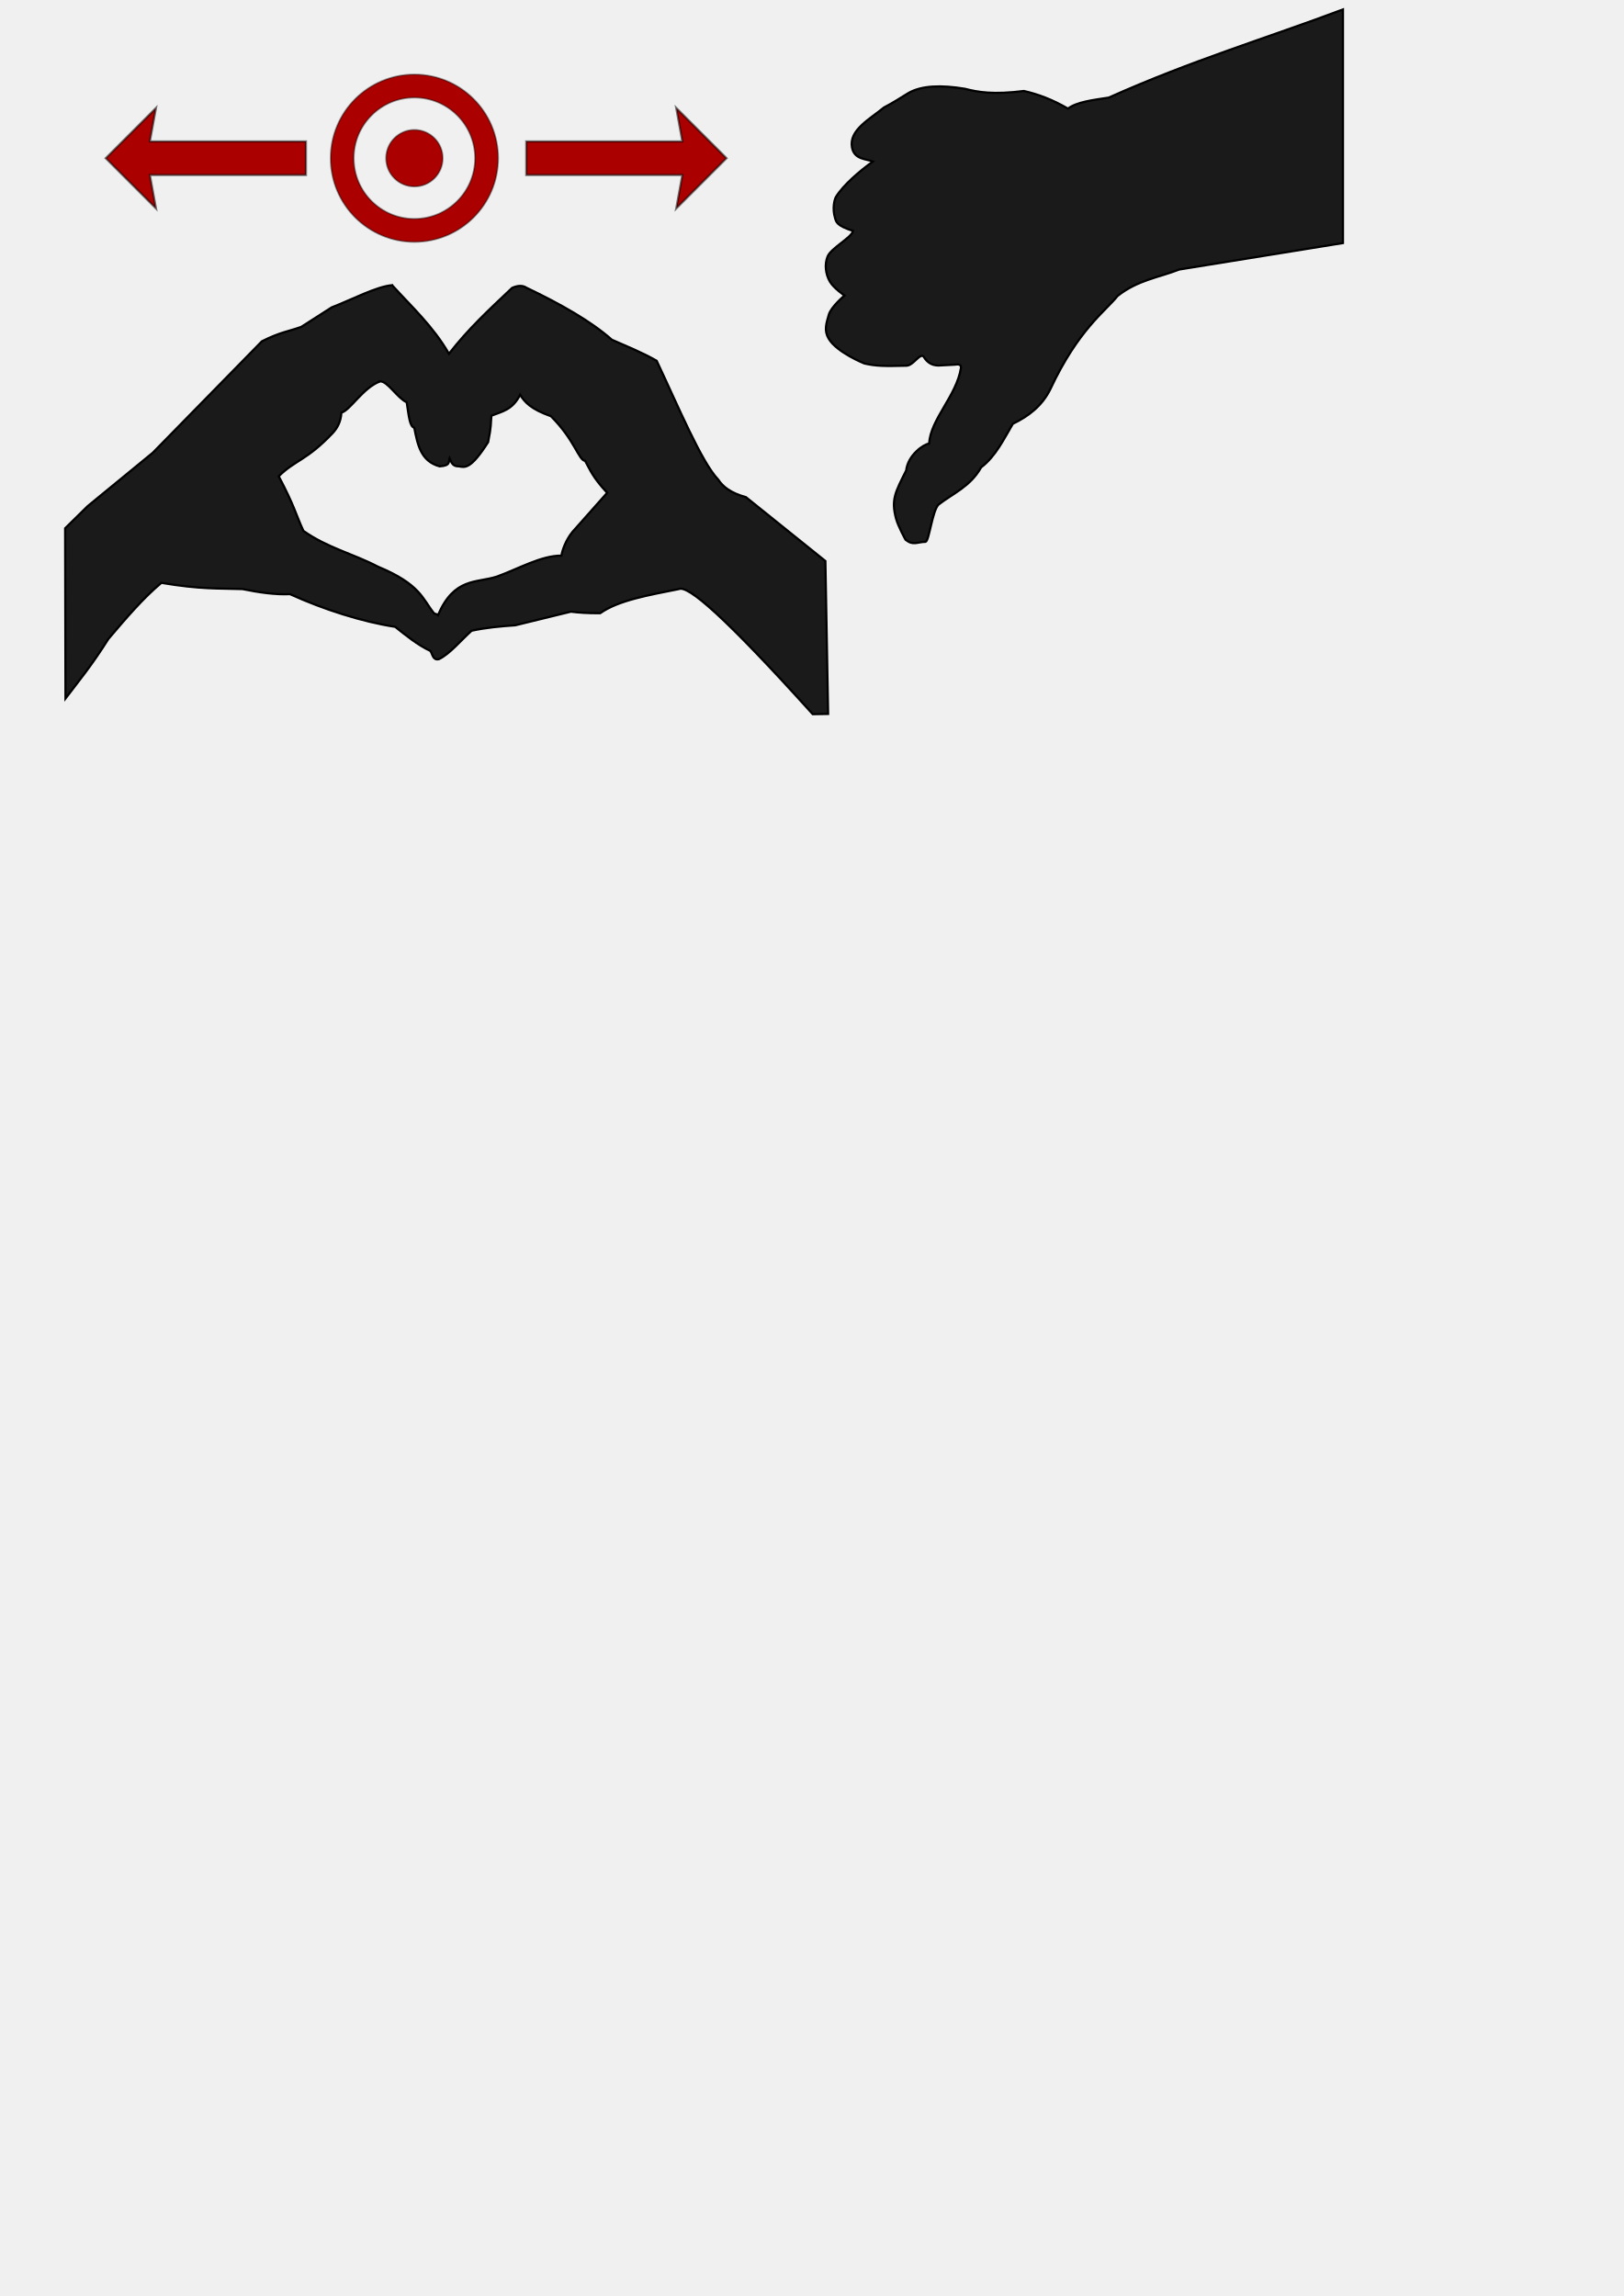
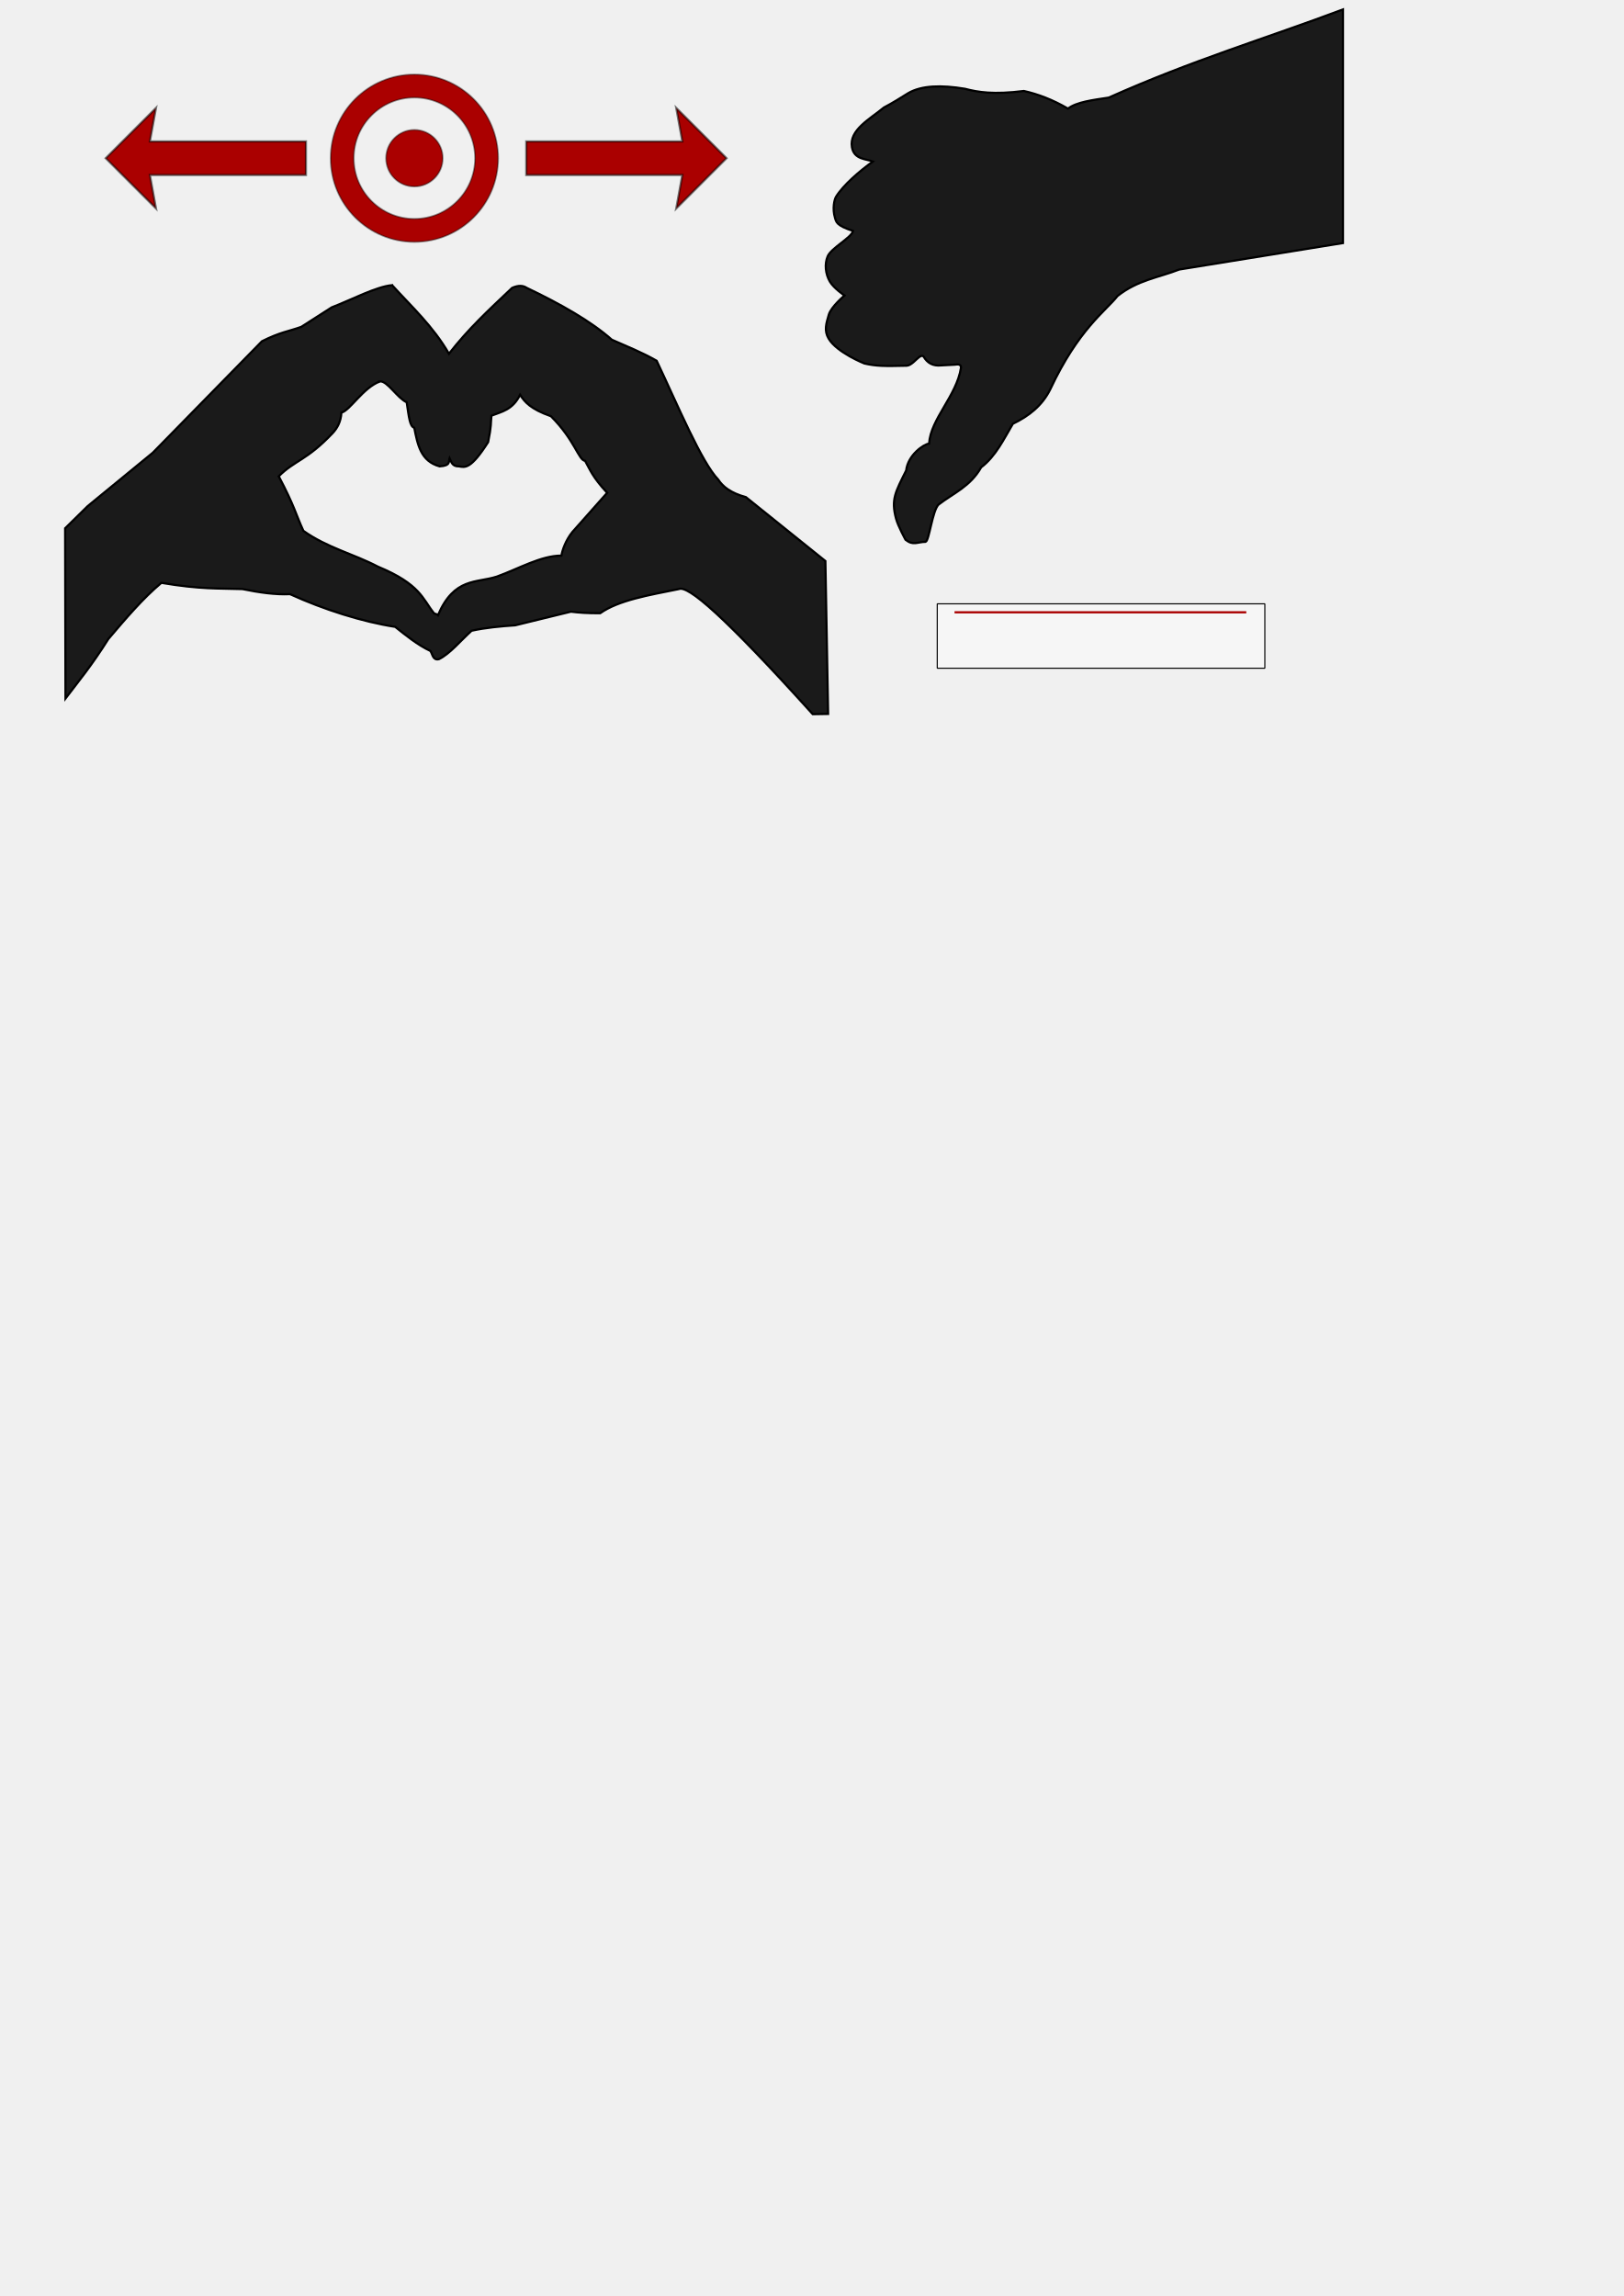
<svg xmlns="http://www.w3.org/2000/svg" width="210mm" height="297mm" viewBox="0 0 744.094 1052.362" id="svg4160" version="1.1">
  <defs id="defs4162" />
  <g id="layer1">
    <g id="g4723" transform="translate(-153.5432,-131.3198)">
      <path id="path4708" d="m 343.451,165.449 a 38.386,38.386 0 0 0 -38.385,38.385 38.386,38.386 0 0 0 38.385,38.387 38.386,38.386 0 0 0 38.387,-38.387 38.386,38.386 0 0 0 -38.387,-38.385 z m 0,10.605 a 27.779,27.779 0 0 1 27.779,27.779 27.779,27.779 0 0 1 -27.779,27.779 27.779,27.779 0 0 1 -27.779,-27.779 27.779,27.779 0 0 1 27.779,-27.779 z" style="opacity:1;fill:#aa0000;fill-opacity:1;stroke:#000000;stroke-width:0.75;stroke-miterlimit:1;stroke-dasharray:none;stroke-dashoffset:0;stroke-opacity:0.402" />
      <circle r="12.999" cy="203.834" cx="343.452" id="path4712" style="opacity:1;fill:#aa0000;fill-opacity:1;stroke:#000000;stroke-width:0.75;stroke-miterlimit:1;stroke-dasharray:none;stroke-dashoffset:0;stroke-opacity:0.402" />
    </g>
    <path style="fill:#aa0000;fill-opacity:1;fill-rule:evenodd;stroke:#000000;stroke-width:1px;stroke-linecap:butt;stroke-linejoin:miter;stroke-opacity:0.535" d="m 140.207,64.834 0,15.362 -71.518,0 2.798,15.362 -23.043,-23.043 23.043,-23.043 -2.798,15.362 z" id="path4719" />
    <path id="path4721" d="m 241.176,64.834 0,15.362 71.518,0 -2.798,15.362 23.043,-23.043 -23.043,-23.043 2.798,15.362 z" style="fill:#aa0000;fill-opacity:1;fill-rule:evenodd;stroke:#000000;stroke-width:1px;stroke-linecap:butt;stroke-linejoin:miter;stroke-opacity:0.535" />
    <path style="fill:#1a1a1a;fill-rule:evenodd;stroke:#000000;stroke-width:1px;stroke-linecap:butt;stroke-linejoin:miter;stroke-opacity:1" d="m 179.675,130.709 c -7.279,0.667 -18.288,6.555 -27.68,10.18 l -13.928,8.928 c -5.919,2.125 -9.569,2.358 -18.037,6.607 l -50,51.072 -29.82,24.463 -10.357,10.18 0.15,78.016 c 6.181,-8.16 11.715,-14.701 19.672,-27.301 7.94,-9.348 15.88,-18.692 24.285,-25.715 17.96,3.044 26.301,2.482 37.143,2.857 7.66,1.571 15.072,2.644 21.785,2.32 15.494,7.08 33.197,12.676 48.215,15 4.632,3.695 10.199,8.253 16.162,11.061 1.023,1.573 1.087,4.348 3.838,3.762 5,-2.395 10,-8.527 15,-13.035 6.378,-1.41 13.151,-2.032 20,-2.5 l 25.535,-6.25 c 3.443,0.442 7.578,0.745 13.393,0.713 8.464,-5.999 22.508,-8.317 36.072,-11.07 4.128,-1.872 20.648,12.188 61.354,57.344 l 7.043,-0.115 -1.254,-70.086 -36.428,-29.285 c -6.898,-1.877 -10.528,-4.736 -12.68,-8.037 -7.656,-8.013 -18.336,-33.569 -28.213,-54.463 -6.833,-3.91 -13.711,-6.625 -20.537,-9.645 -9.561,-8.466 -23.343,-16.282 -39.074,-23.799 -1.577,-1.044 -3.637,-1.282 -6.639,0.049 -11.11,10.508 -20.057,18.776 -28.93,30.18 -7.276,-12.598 -17.029,-21.48 -26.07,-31.43 z m -5.48,44.092 c 3.409,-0.146 7.808,7.536 12.186,9.598 1.064,7.068 1.399,10.995 3.471,11.68 1.511,7.61 2.889,15.317 11.617,17.678 5.182,-0.302 4.032,-2.264 4.547,-3.789 0.822,1.725 1.189,3.884 4.293,3.789 2.77,0.484 5.398,1.448 13.385,-11.111 1.59,-7.838 1.123,-8.482 1.514,-12.123 4.714,-1.851 9.701,-2.614 13.133,-9.596 2.058,3.283 4.794,6.565 14.143,9.848 11.045,11.05 12.654,20.174 15.656,20.457 2.338,4.147 3.33,7.332 10.102,14.646 l -15.91,17.93 c -3.085,3.773 -4.653,8.43 -5.051,10.859 -9.31,-0.033 -19.636,6.025 -29.547,9.598 -9.377,3.061 -19.517,0.266 -27.021,17.678 -0.55,-0.6 -1.494,-0.438 -1.965,-1.029 -5.102,-6.4 -6.133,-13.137 -25.561,-21.195 -11.212,-5.891 -23.206,-8.624 -34.156,-16.414 -3.598,-7.824 -3.943,-11.067 -11.301,-25.002 7.408,-7.408 12.797,-7.195 24.686,-19.762 2.127,-2.285 3.757,-5.111 4.041,-9.406 3.981,-1.035 9.987,-11.536 17.74,-14.332 z" id="path4738" />
    <path style="fill:#1a1a1a;fill-opacity:1;fill-rule:evenodd;stroke:#000000;stroke-width:1px;stroke-linecap:butt;stroke-linejoin:miter;stroke-opacity:1" d="M 615.435,4.329 C 579.7,17.737 546.3,27.64 508.107,44.735 c -7.216,1.092 -14.727,2.006 -18.688,5.051 -7.095,-4.137 -13.781,-6.635 -20.203,-8.081 -14.009,1.747 -20.98,0.562 -27.022,-1.01 -10.832,-1.796 -19.887,-1.563 -26.011,2.02 -3.514,2.189 -6.949,4.377 -11.112,6.566 -6.421,5.292 -16.018,10.317 -14.647,18.183 0.996,5.716 6.478,5.297 9.596,6.566 -5.933,4.273 -13.439,10.619 -16.877,16.137 -0.807,1.296 -1.74,5.532 -0.505,9.596 0.585,1.926 0.538,3.565 8.29,6.086 -0.64,3.039 -9.995,7.82 -11.617,11.617 -1.503,3.52 -1.036,8.147 1.01,11.617 1.804,3.059 6.681,6.359 6.681,6.359 0,0 -6.129,5.158 -7.186,8.793 -1.183,4.071 -2.244,7.278 -0.092,10.93 3.795,6.442 16.397,11.436 16.397,11.436 5.429,1.238 9.081,1.257 19.374,1.015 2.004,-0.036 4.392,-2.985 5.708,-3.94 1.037,-0.752 1.607,-0.691 2.05,-0.249 1.692,2.905 4.248,4.466 8.081,4.041 l 6.214,-0.322 c 1.608,-0.278 2.891,-0.185 2.847,1.424 -1.989,12.822 -13.933,23.482 -14.617,34.758 -2.453,0.223 -9.719,5.242 -10.502,12.303 -4.92,9.884 -6.985,13.29 -4.65,22.043 0.948,3.553 4.364,9.728 4.364,9.728 3.575,2.786 5.195,1.004 9.209,0.938 1.624,-0.585 3.059,-14.238 5.888,-17.055 6.74,-5.219 14.523,-8.219 19.547,-17.083 6.715,-5.123 10.291,-12.814 14.53,-19.963 7.281,-3.503 13.432,-8.286 17.152,-15.824 12.894,-27.529 25.309,-35.8 30.83,-42.765 9.249,-7.31 18.82,-8.422 28.284,-12.122 l 75.004,-12.122 z" id="path4754" />
+     <rect style="opacity:1;fill:#ffffff;fill-opacity:0.384;stroke:#000000;stroke-width:0.5;stroke-miterlimit:1;stroke-dasharray:none;stroke-dashoffset:0;stroke-opacity:1" id="rect4150" width="150.131" height="29.51" x="429.512" y="276.763" rx="0" ry="0.026" />
+     <path style="fill:none;fill-rule:evenodd;stroke:#aa0000;stroke-width:1px;stroke-linecap:butt;stroke-linejoin:miter;stroke-opacity:1" d="m 437.439,280.646 133.693,0" id="path4148" />
  </g>
</svg>
